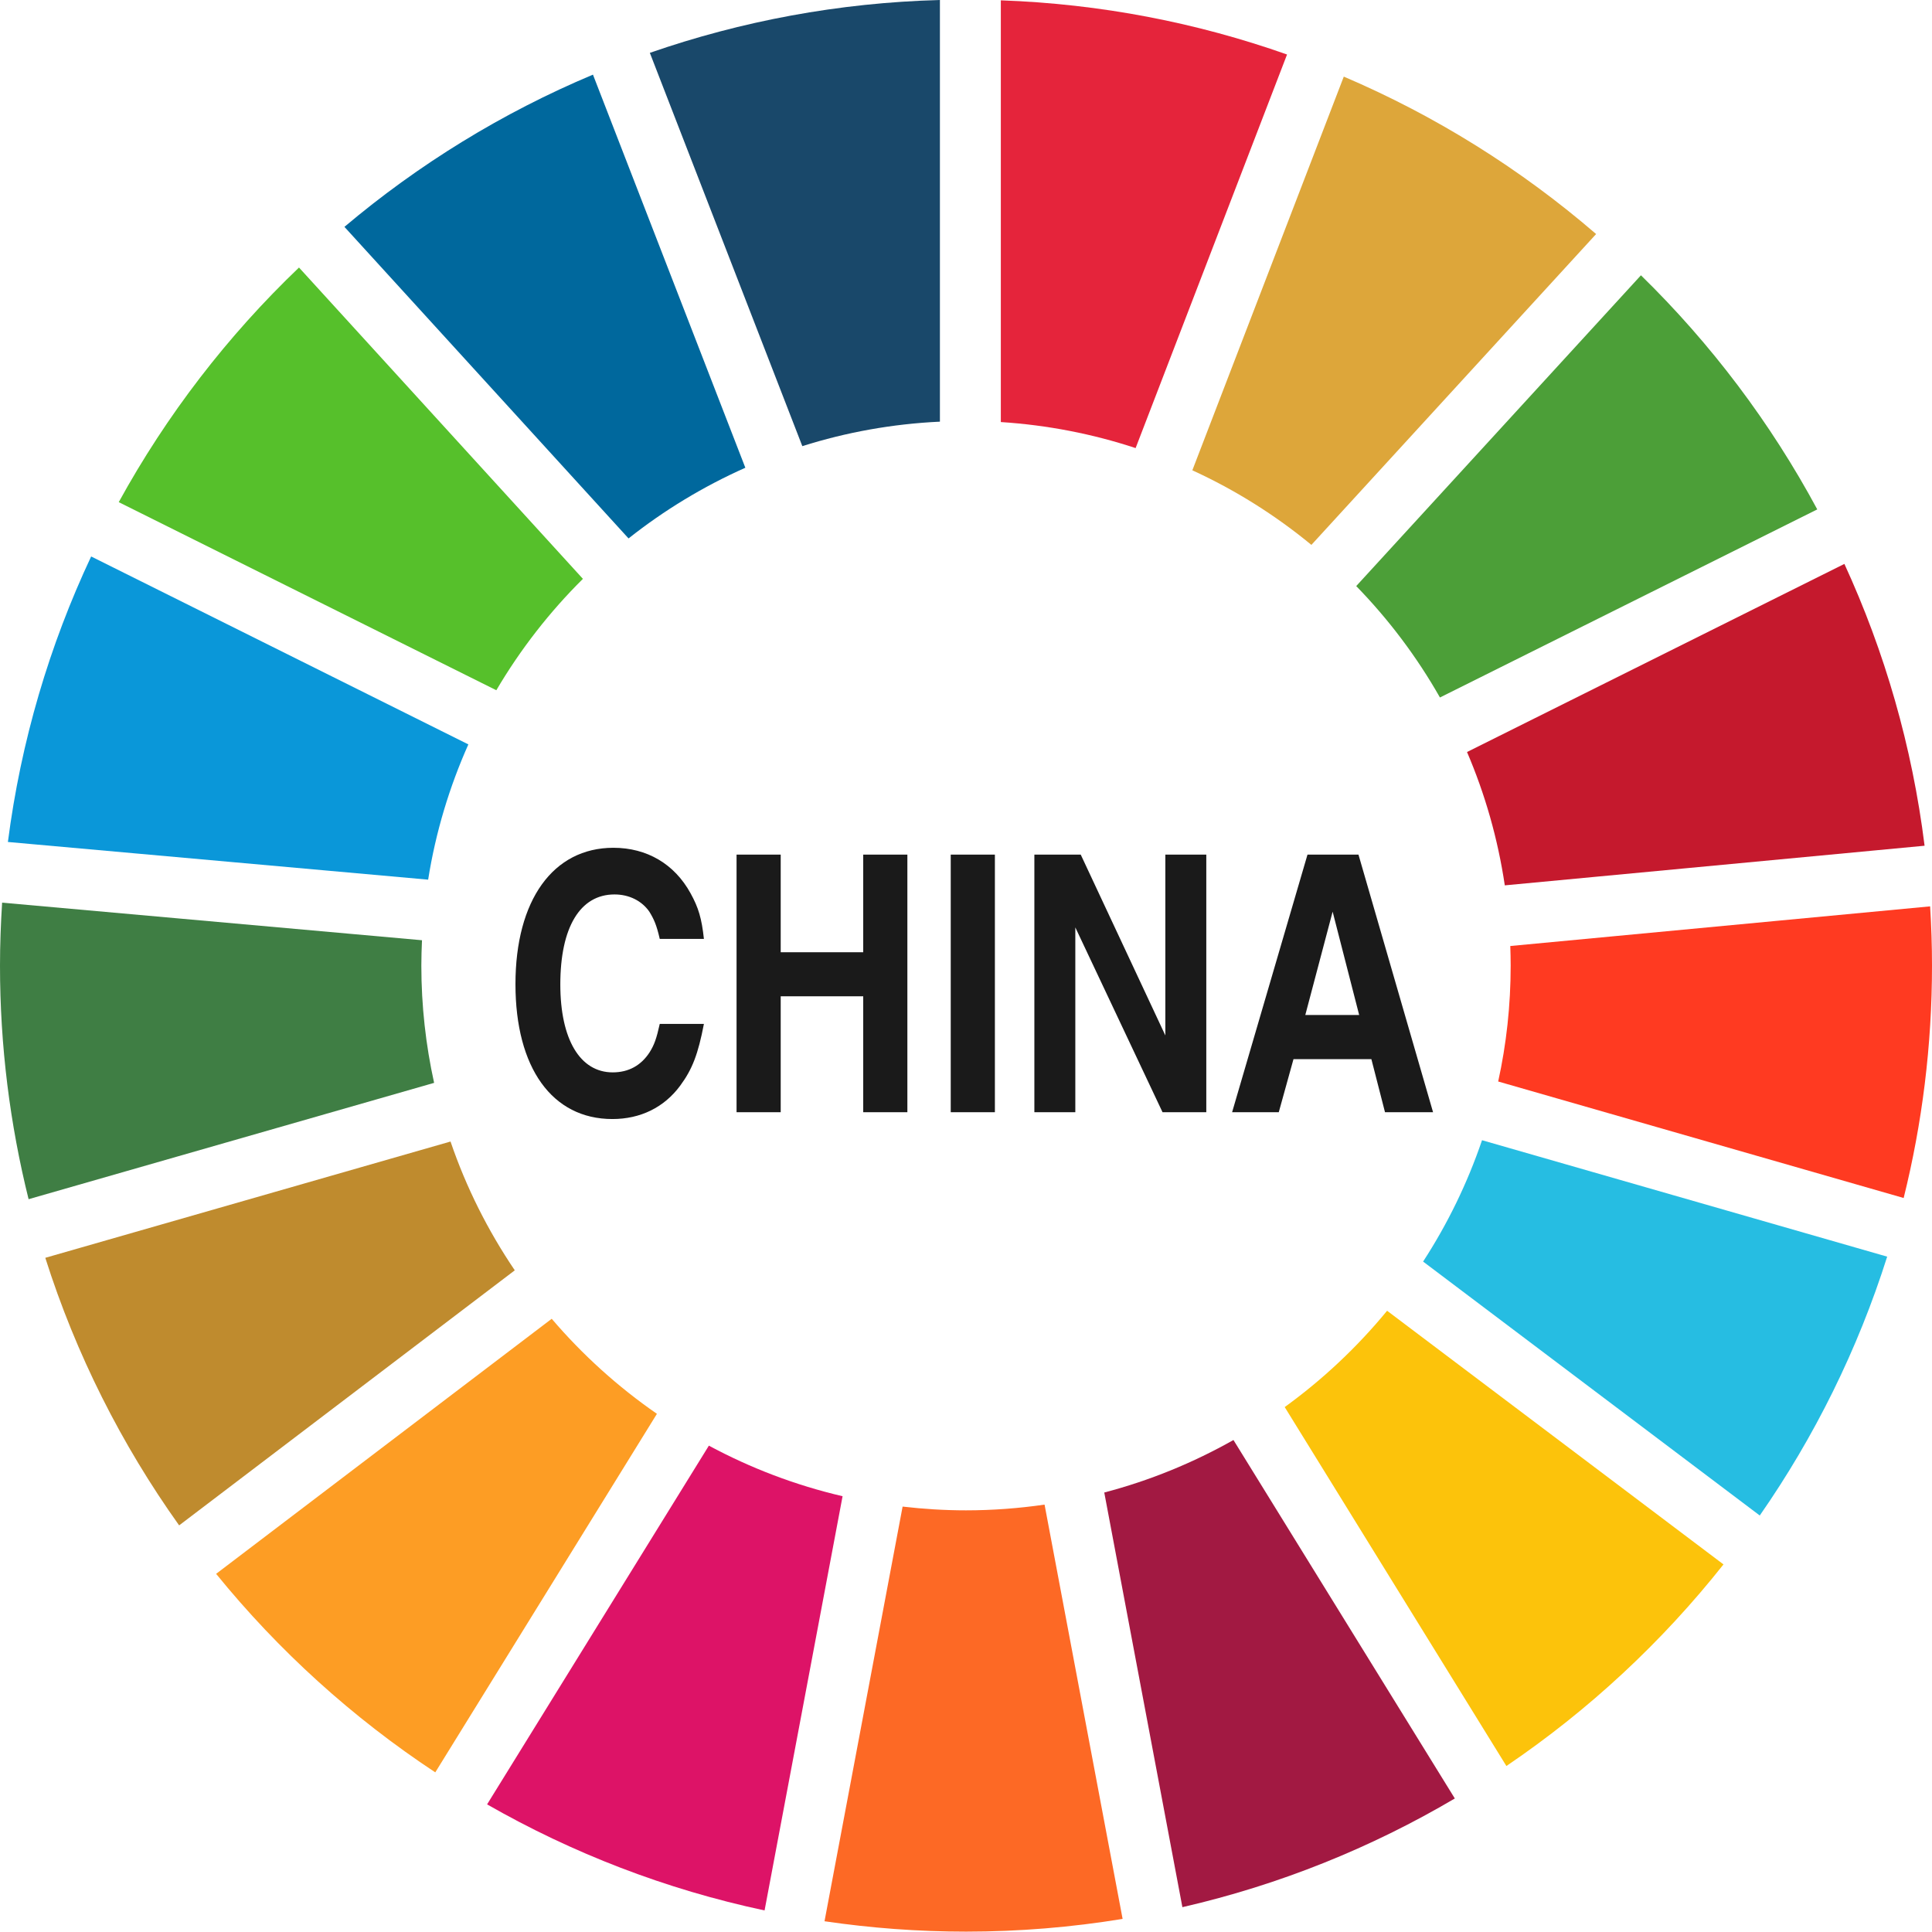
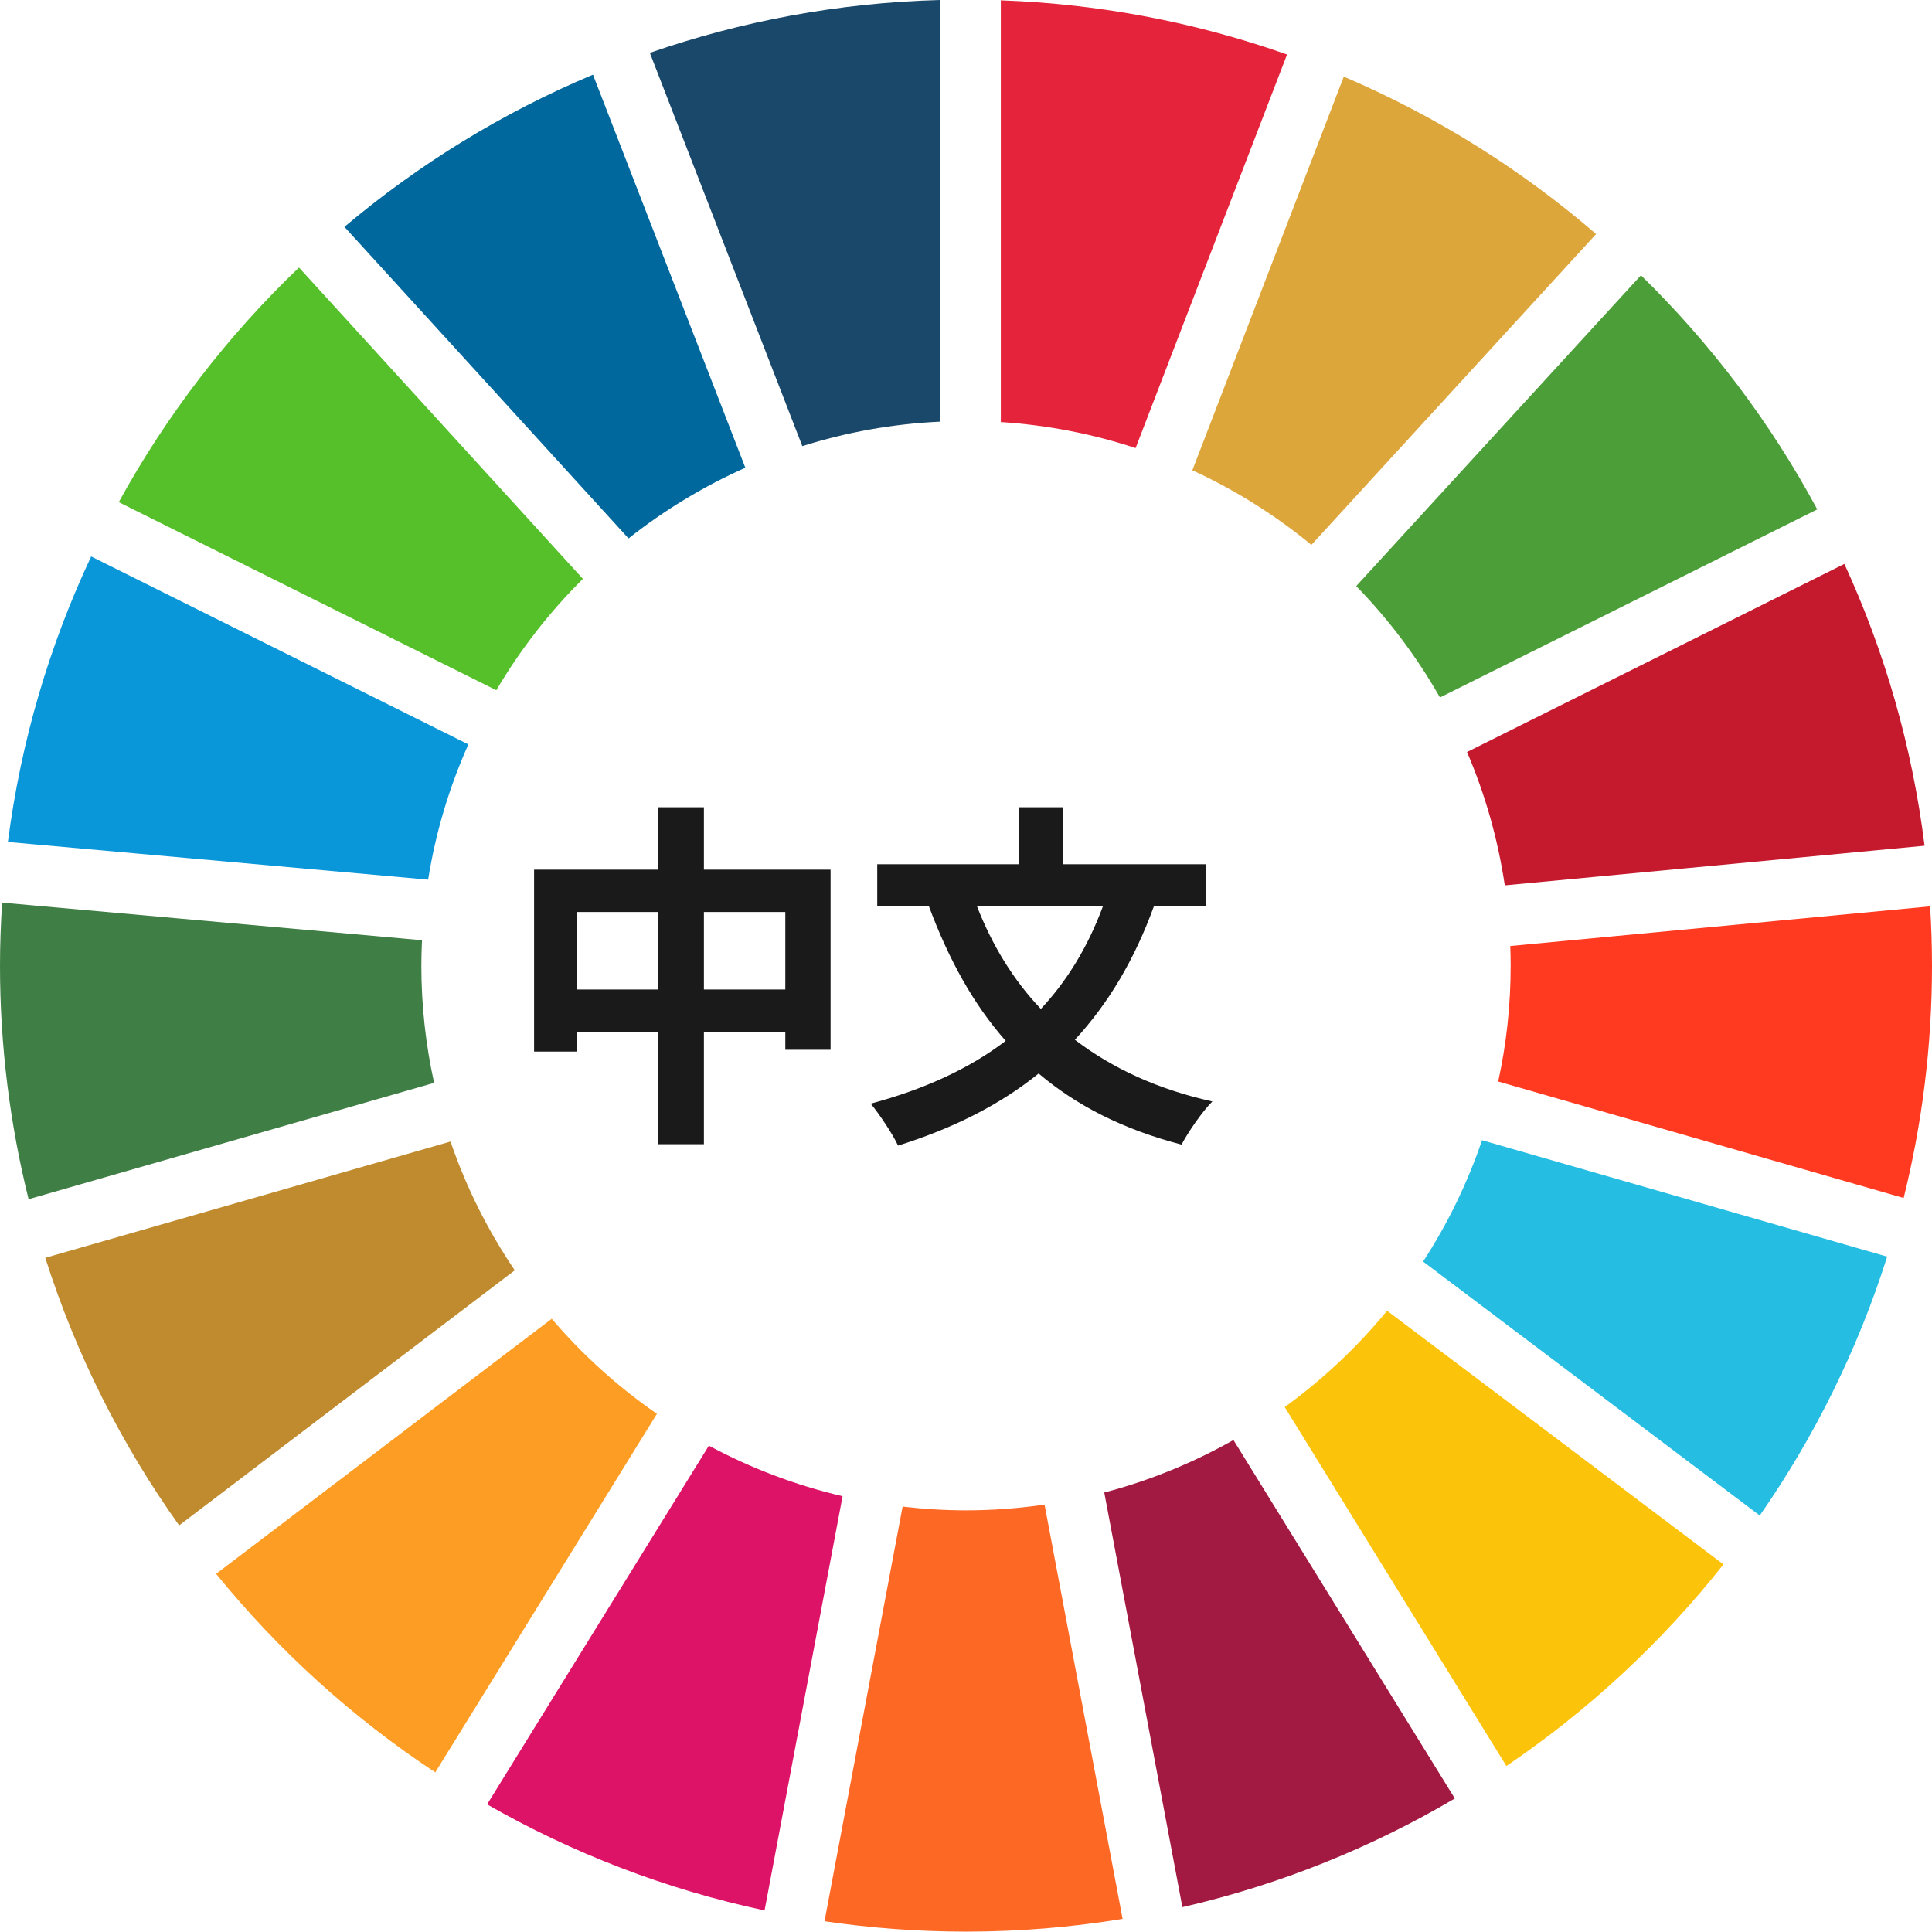
<svg xmlns="http://www.w3.org/2000/svg" width="301.479" height="301.421" viewBox="0 0 301.479 301.421" version="1.1" id="svg1081">
  <defs id="defs1001">
    <polygon id="logo-vertical-a" points="0.06,0.189 451.955,0.189 451.955,60.533 0.06,60.533 " />
    <polygon id="logo-vertical-c" points="35.633,27.94 35.633,0.271 0.794,0.271 0.794,27.94 " />
  </defs>
  <g id="g1079" style="fill:none;fill-rule:evenodd" transform="translate(-72.518,-76.247)">
    <path d="m 149.968,183.955 c 3.75,-6.371 8.298,-12.211 13.511,-17.381 l -44.304,-48.581 c -11.147,10.652 -20.652,23.001 -28.128,36.612 l 58.921,29.35" id="path1028" style="fill:#56c02b" />
    <path d="m 258.577,149.635 c 6.708,3.074 12.947,6.996 18.578,11.64 l 44.43,-48.507 C 309.883,102.677 296.614,94.351 282.21,88.202 l -23.633,61.433" id="path1030" style="fill:#dda63a" />
    <path d="m 360.325,164.242 -58.886,29.354 c 2.813,6.564 4.812,13.535 5.896,20.806 l 65.504,-6.183 c -1.932,-15.508 -6.225,-30.295 -12.514,-43.977" id="path1032" style="fill:#c5192d" />
    <path d="m 297.214,185.086 58.879,-29.35 c -7.294,-13.552 -16.596,-25.864 -27.514,-36.53 l -44.43,48.495 c 5.061,5.199 9.461,11.037 13.065,17.385" id="path1034" style="fill:#4c9f38" />
    <path d="m 138.267,226.931 c 0,-1.324 0.044,-2.648 0.101,-3.964 l -65.519,-5.866 c -0.205,3.248 -0.331,6.526 -0.331,9.83 0,12.567 1.561,24.776 4.462,36.444 l 63.279,-18.153 c -1.297,-5.896 -1.992,-12.009 -1.992,-18.291" id="path1036" style="fill:#3f7e44" />
    <path d="m 288.968,280.783 c -4.657,5.668 -10.032,10.721 -15.979,15.031 l 34.594,56.01 c 12.839,-8.699 24.269,-19.324 33.877,-31.459 l -52.492,-39.582" id="path1038" style="fill:#fcc30b" />
    <path d="m 308.25,226.931 c 0,6.204 -0.667,12.252 -1.947,18.079 l 63.271,18.179 c 2.885,-11.617 4.423,-23.763 4.423,-36.258 0,-3.103 -0.103,-6.183 -0.293,-9.251 l -65.513,6.187 c 0.036,1.025 0.059,2.041 0.059,3.064" id="path1040" style="fill:#ff3a21" />
    <path d="m 158.61,282.035 -52.368,39.801 c 9.74,11.992 21.275,22.445 34.199,30.98 l 34.587,-55.949 c -6.093,-4.213 -11.614,-9.207 -16.418,-14.832" id="path1042" style="fill:#fd9d24" />
    <path d="m 139.328,213.514 c 1.172,-7.401 3.317,-14.479 6.275,-21.108 L 86.741,163.08 c -6.504,13.842 -10.963,28.824 -12.991,44.553 l 65.578,5.881" id="path1044" style="fill:#0a97d9" />
    <path d="m 299.536,356.89 -34.543,-55.935 c -6.276,3.543 -13.036,6.324 -20.16,8.191 l 12.191,64.705 c 15.167,-3.484 29.469,-9.269 42.512,-16.961" id="path1046" style="fill:#a21942" />
    <path d="m 303.782,254.172 c -2.291,6.728 -5.389,13.078 -9.196,18.937 l 52.534,39.625 c 8.533,-12.267 15.277,-25.851 19.883,-40.394 l -63.221,-18.168" id="path1048" style="fill:#26bde2" />
    <path d="m 235.517,311.035 c -3.999,0.578 -8.092,0.893 -12.259,0.893 -3.346,0 -6.65,-0.209 -9.893,-0.586 l -12.185,64.707 c 7.212,1.058 14.579,1.619 22.078,1.619 8.319,0 16.484,-0.684 24.437,-1.985 l -12.178,-64.648" id="path1050" style="fill:#fd6925" />
    <path d="m 228.692,142.107 c 7.301,0.469 14.352,1.858 21.033,4.061 l 23.63,-61.415 C 259.296,79.788 244.298,76.849 228.692,76.3 v 65.807" id="path1052" style="fill:#e5243b" />
    <path d="m 203.998,309.724 c -7.367,-1.718 -14.368,-4.394 -20.863,-7.89 l -34.609,55.976 c 13.314,7.621 27.871,13.264 43.3,16.551 l 12.172,-64.637" id="path1054" style="fill:#dd1367" />
    <path d="m 197.716,145.865 c 6.824,-2.158 14.023,-3.472 21.471,-3.82 V 76.247 c -15.818,0.422 -31.014,3.303 -45.264,8.246 l 23.793,61.372" id="path1056" style="fill:#19486a" />
    <path d="m 152.847,274.474 c -4.174,-6.166 -7.58,-12.918 -10.027,-20.097 l -63.234,18.146 c 4.789,15.082 11.886,29.135 20.886,41.752 l 52.375,-39.801" id="path1058" style="fill:#bf8b2e" />
    <path d="m 170.599,160.266 c 5.556,-4.401 11.671,-8.11 18.226,-11.03 L 165.046,87.895 c -14.162,5.946 -27.212,13.998 -38.782,23.752 l 44.335,48.619" id="path1060" style="fill:#00689d" />
    <text xml:space="preserve" style="font-style:normal;font-variant:normal;font-weight:bold;font-stretch:condensed;font-size:74.667px;line-height:1.25;font-family:'Arial Narrow';-inkscape-font-specification:'Arial Narrow, Bold Condensed';font-variant-ligatures:normal;font-variant-caps:normal;font-variant-numeric:normal;font-feature-settings:normal;text-align:start;letter-spacing:0px;word-spacing:0px;writing-mode:lr-tb;text-anchor:start;fill:#000000;fill-opacity:1;stroke:none" x="150.937" y="249.806" id="text1089">
-       <tspan id="tspan1087" x="150.937" y="249.806" style="font-style:normal;font-variant:normal;font-weight:bold;font-stretch:condensed;font-size:56px;font-family:'Arial Narrow';-inkscape-font-specification:'Arial Narrow, Bold Condensed';font-variant-ligatures:normal;font-variant-caps:normal;font-variant-numeric:normal;font-feature-settings:normal;text-align:start;writing-mode:lr-tb;text-anchor:start;fill:#1a1a1a;fill-opacity:1">CHINA</tspan>
+       <tspan id="tspan1087" x="150.937" y="249.806" style="font-style:normal;font-variant:normal;font-weight:bold;font-stretch:condensed;font-size:56px;font-family:'Arial Narrow';-inkscape-font-specification:'Arial Narrow, Bold Condensed';font-variant-ligatures:normal;font-variant-caps:normal;font-variant-numeric:normal;font-feature-settings:normal;text-align:start;writing-mode:lr-tb;text-anchor:start;fill:#1a1a1a;fill-opacity:1">中文</tspan>
    </text>
  </g>
</svg>
